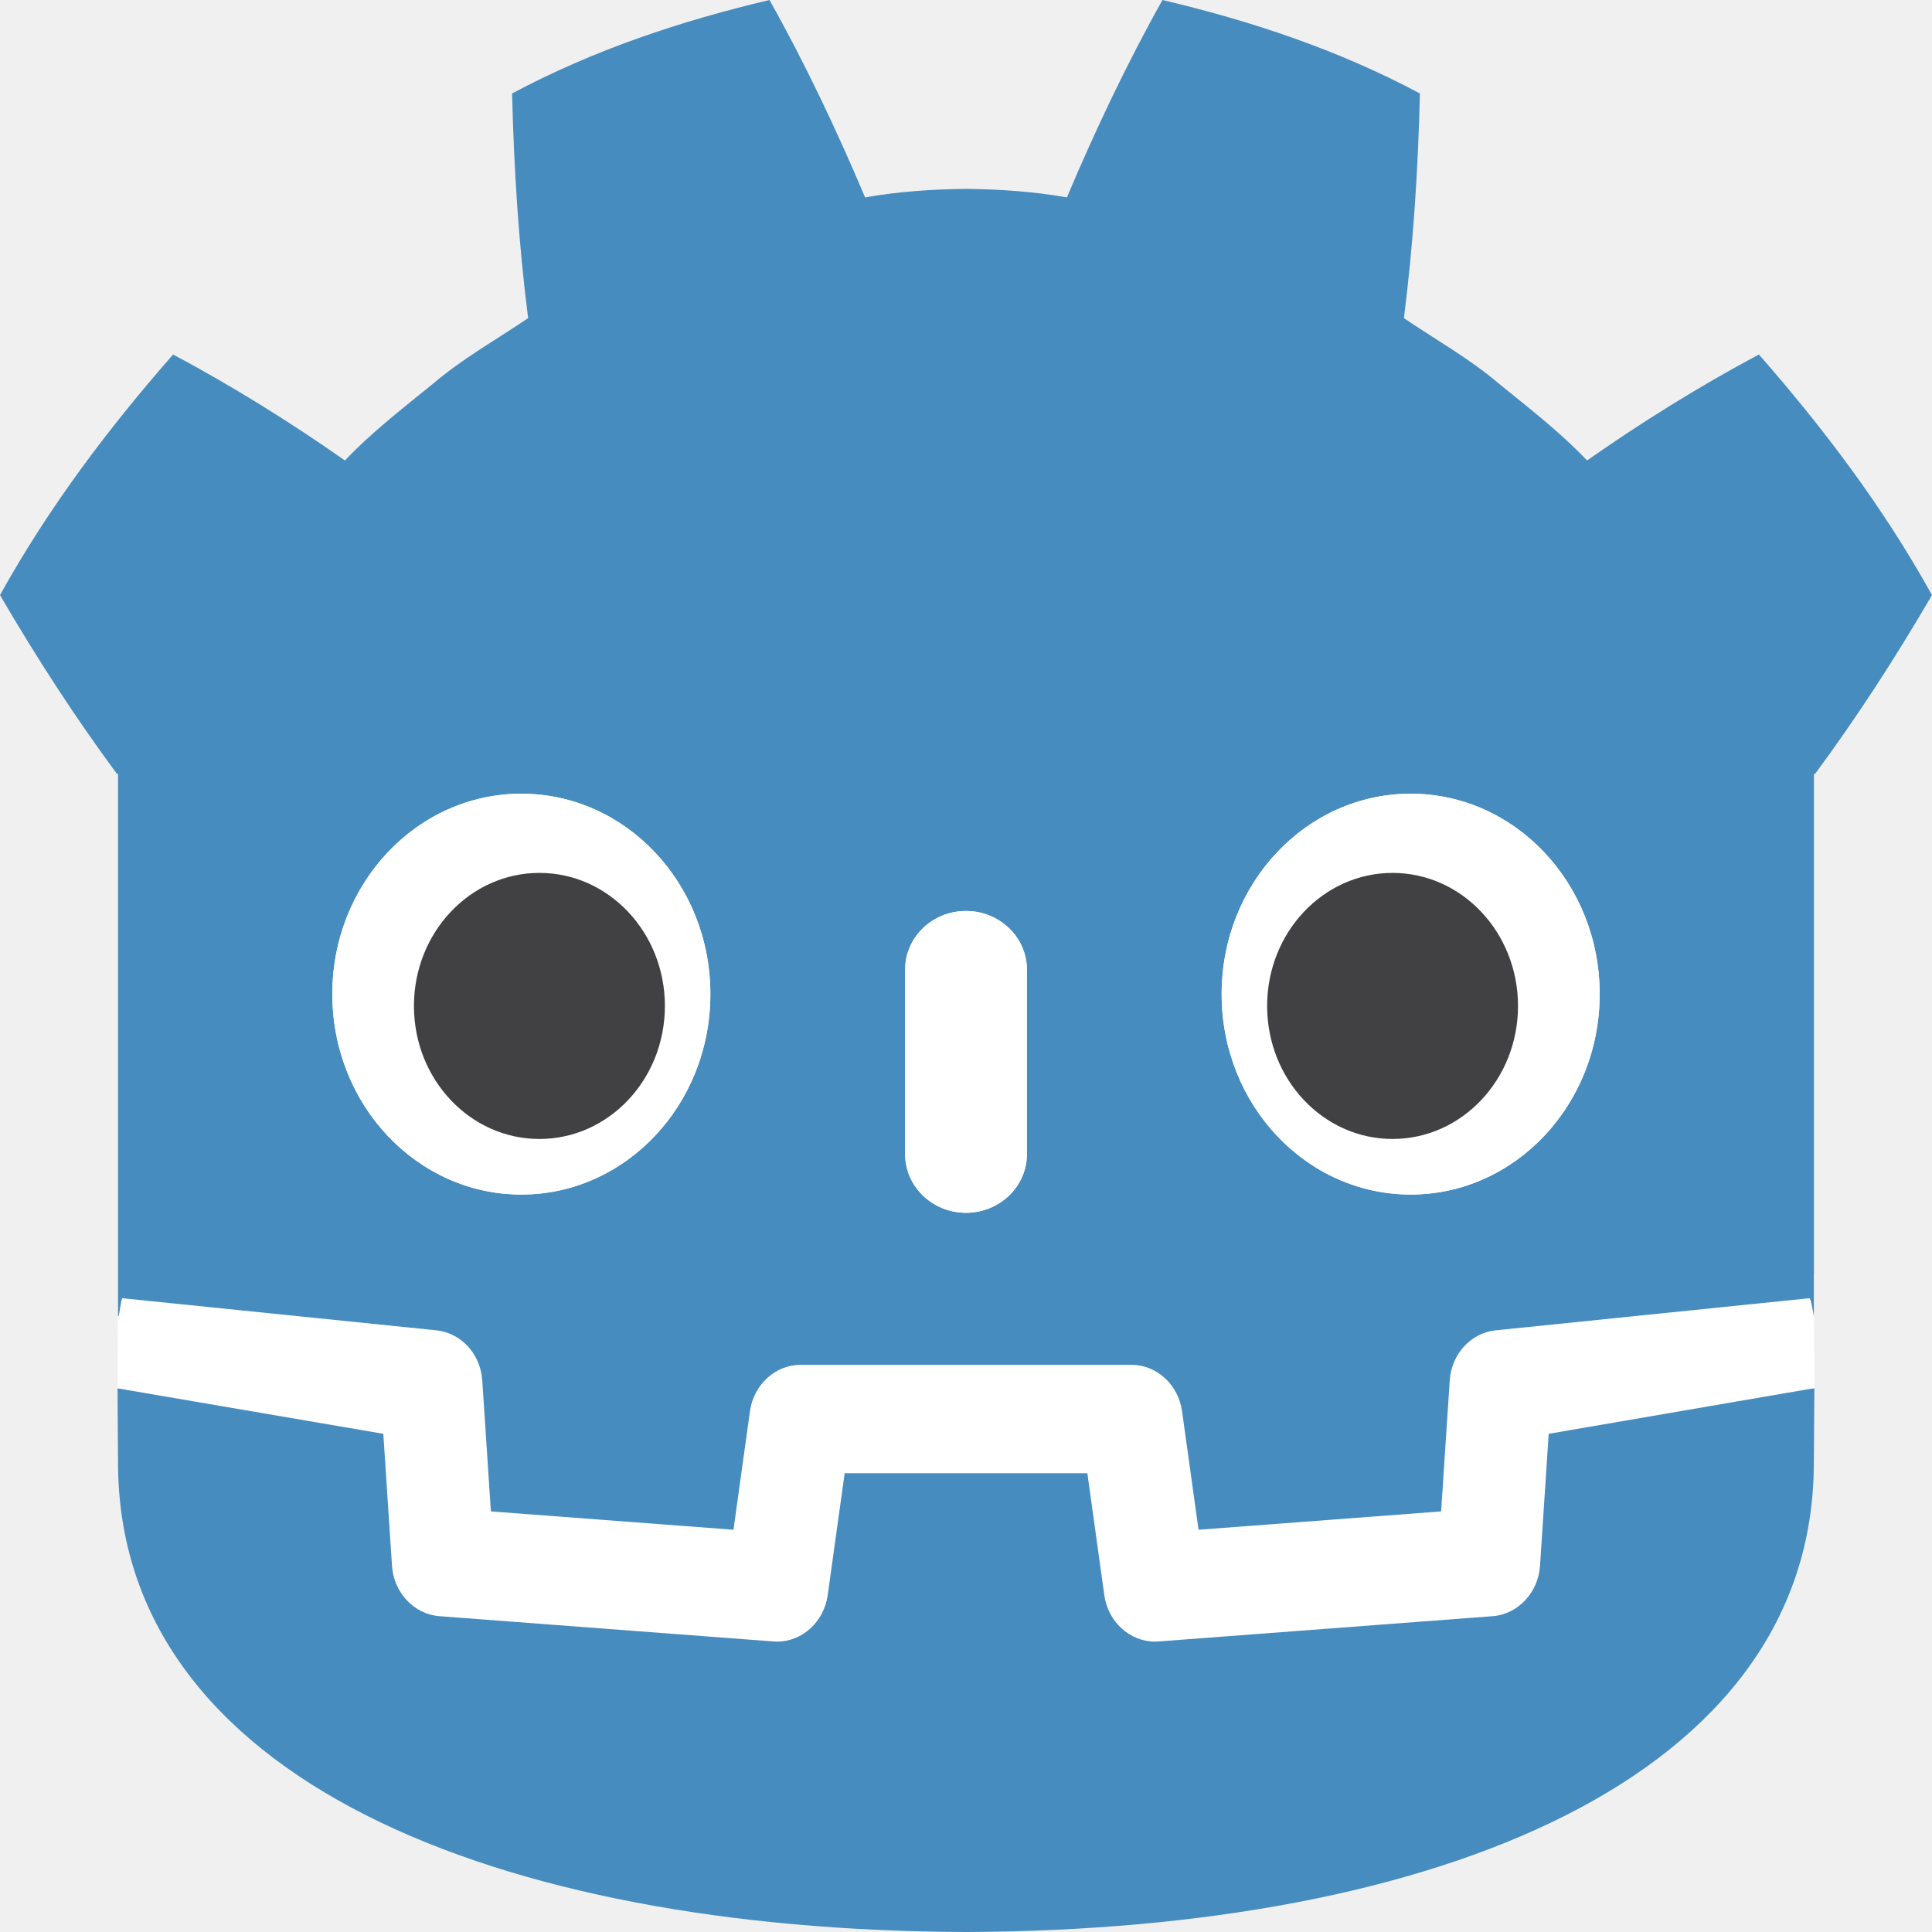
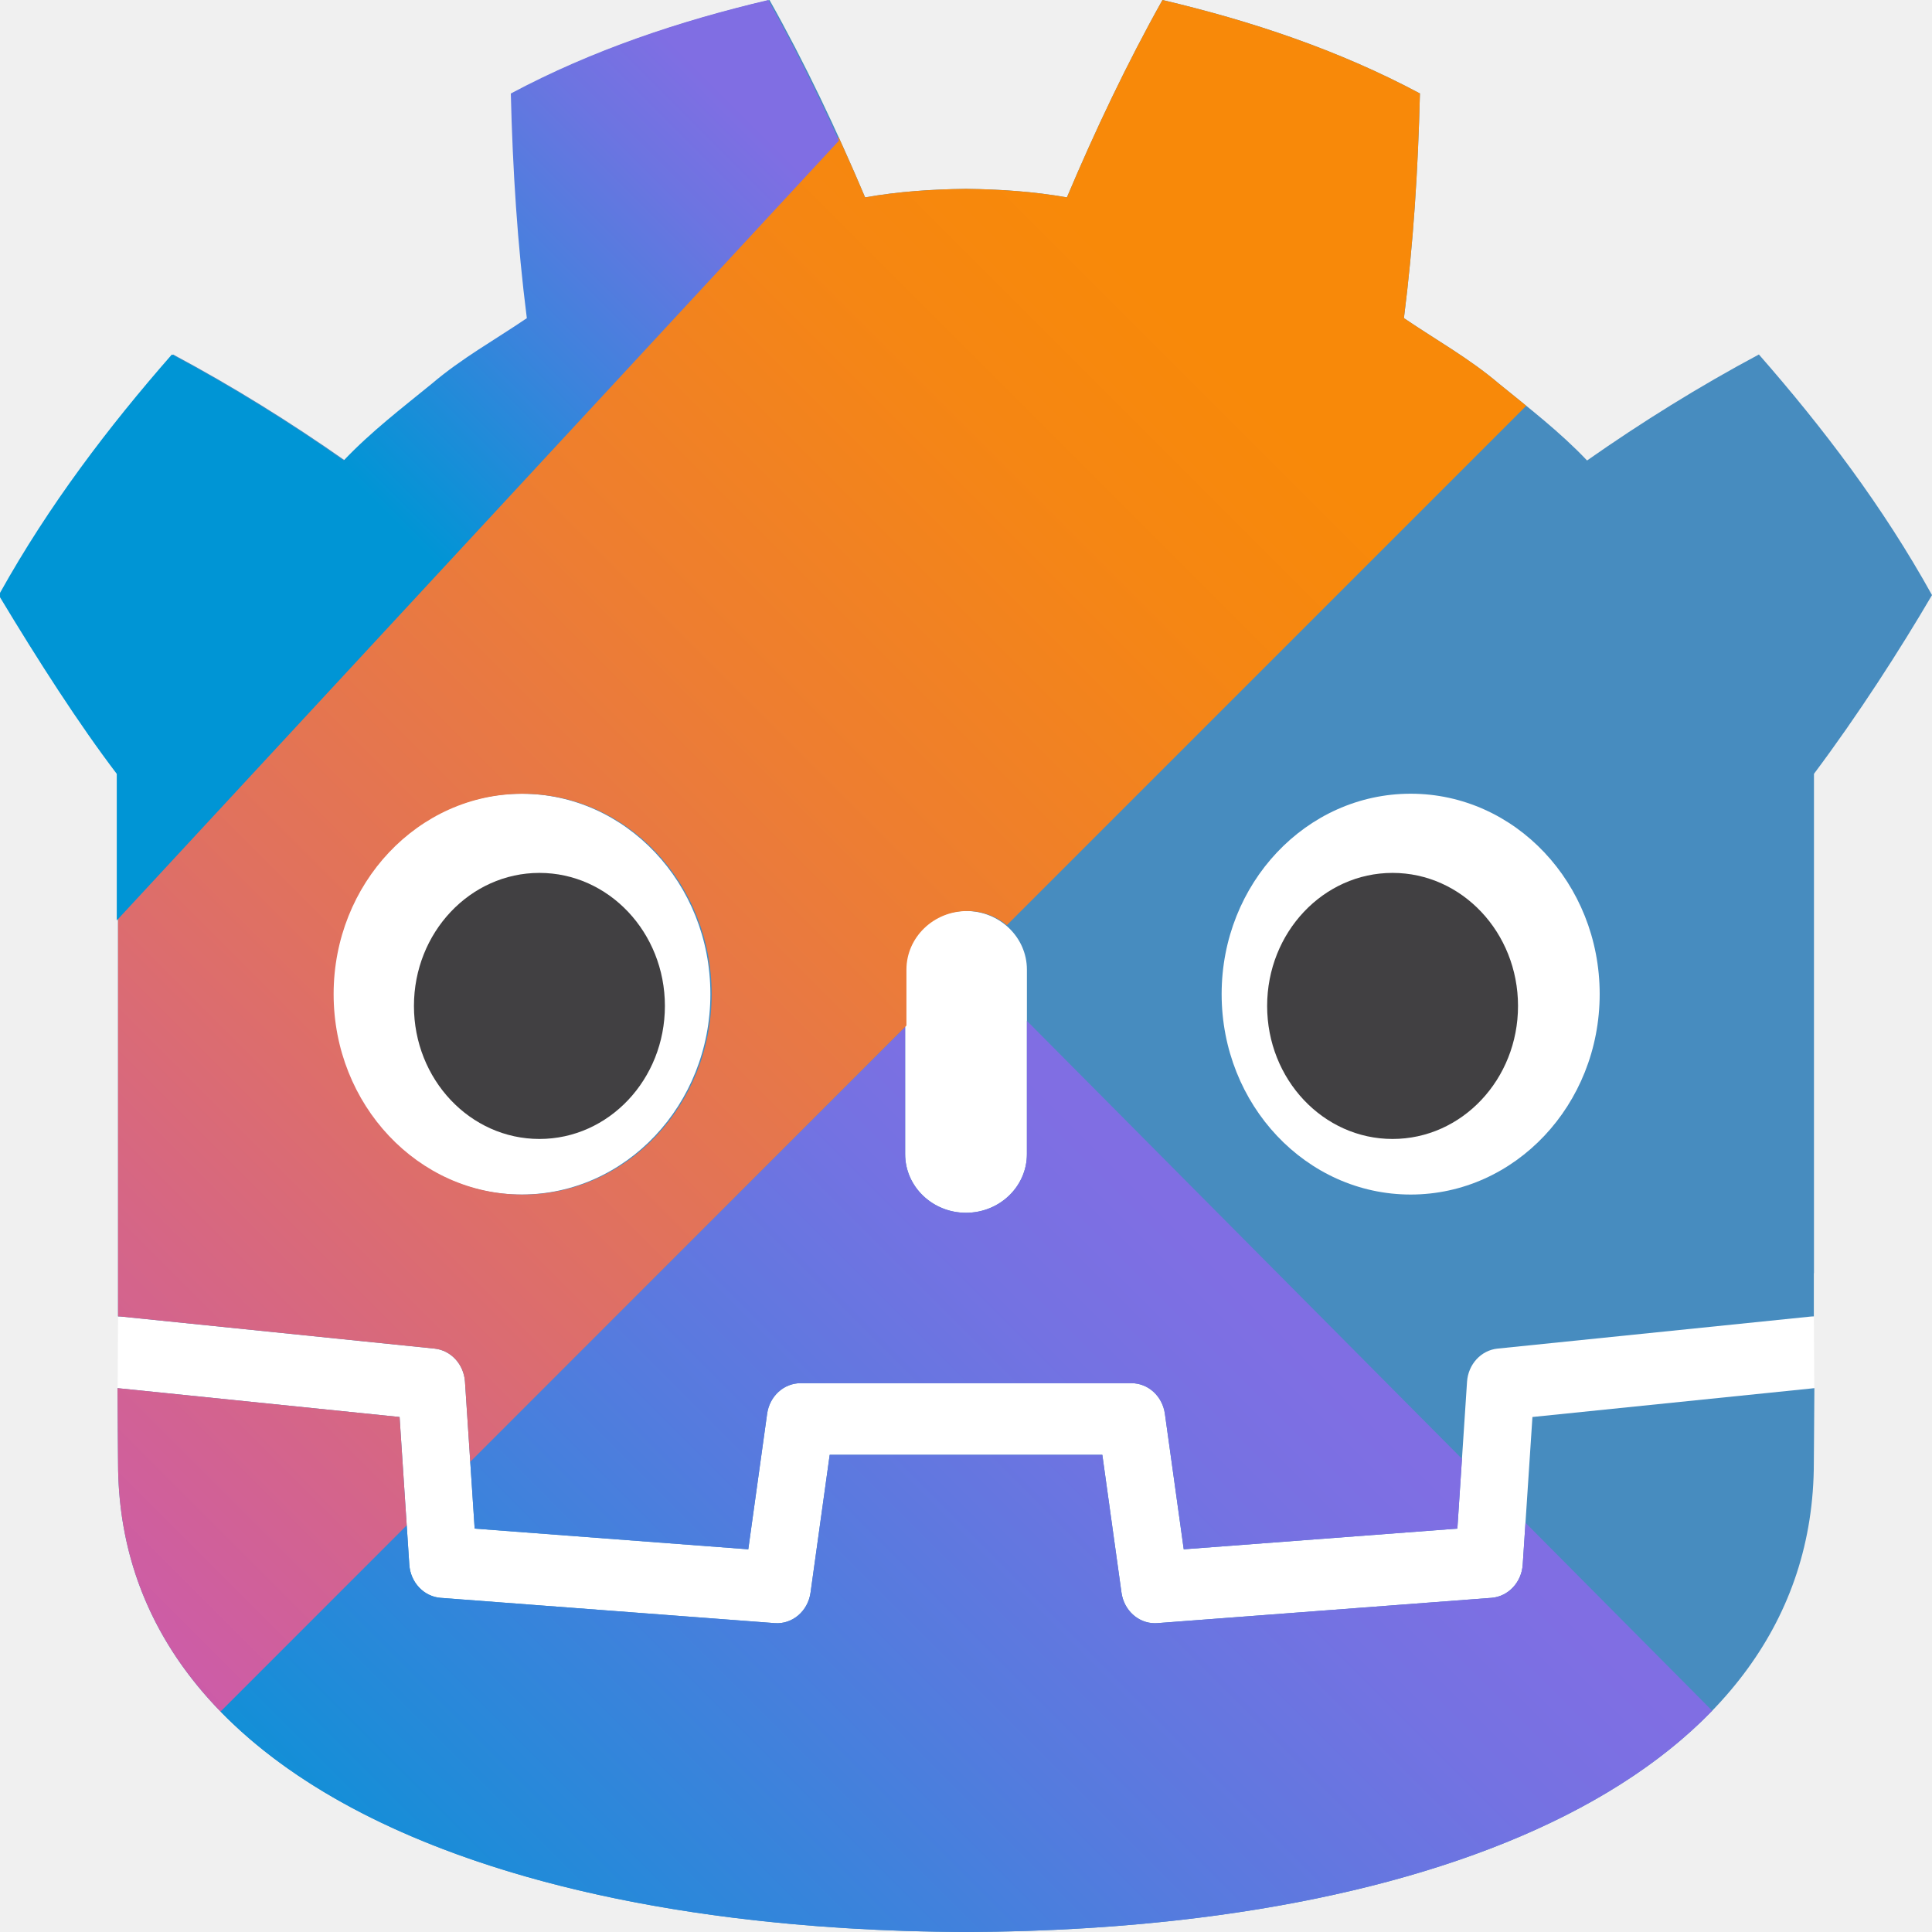
- <svg xmlns="http://www.w3.org/2000/svg" xmlns:xlink="http://www.w3.org/1999/xlink" height="16" viewBox="0 0 16 16" width="16" version="1.1" id="svg20">
-   <defs id="defs24">
-     <linearGradient id="a" gradientUnits="userSpaceOnUse" x1="2.039" x2="9.95" y1="11.659" y2="3.748">
-       <stop offset=".108" stop-color="#c757bc" id="stop2" />
-       <stop offset=".173" stop-color="#cd5ca9" id="stop4" />
-       <stop offset=".492" stop-color="#e8744f" id="stop6" />
-       <stop offset=".716" stop-color="#f88316" id="stop8" />
-       <stop offset=".823" stop-color="#ff8900" id="stop10" />
-     </linearGradient>
-     <linearGradient id="d" x1="6.184" x2="10.04" xlink:href="#b" y1="13.878" y2="10.022" />
-     <linearGradient id="b" gradientUnits="userSpaceOnUse">
-       <stop offset=".296" stop-color="#00afff" id="stop13" />
-       <stop offset=".694" stop-color="#5282ff" id="stop15" />
-       <stop offset="1" stop-color="#945dff" id="stop17" />
-     </linearGradient>
-     <linearGradient id="c" x1="3.369" x2="6.073" xlink:href="#b" y1="6.189" y2="3.484" />
-     <clipPath clipPathUnits="userSpaceOnUse" id="clipPath930">
-       <g stroke-width="0.32" transform="matrix(0.0097152,0,0,0.00971635,3.003658,2.13677)" id="g948">
-         <path d="m 0,0 c 0,0 -0.325,1.994 -0.515,1.976 l -36.182,-3.491 c -2.879,-0.278 -5.115,-2.574 -5.317,-5.459 l -0.994,-14.247 -27.992,-1.997 -1.904,12.912 c -0.424,2.872 -2.932,5.037 -5.835,5.037 h -38.188 c -2.902,0 -5.41,-2.165 -5.834,-5.037 l -1.905,-12.912 -27.992,1.997 -0.994,14.247 c -0.202,2.886 -2.438,5.182 -5.317,5.46 l -36.2,3.49 c -0.187,0.018 -0.324,-1.978 -0.511,-1.978 l -0.049,-7.83 30.658,-4.944 1.004,-14.374 c 0.203,-2.91 2.551,-5.263 5.463,-5.472 l 38.551,-2.75 c 0.146,-0.01 0.29,-0.016 0.434,-0.016 2.897,0 5.401,2.166 5.825,5.038 l 1.959,13.286 h 28.005 l 1.959,-13.286 c 0.423,-2.871 2.93,-5.037 5.831,-5.037 0.142,0 0.284,0.005 0.423,0.015 l 38.556,2.75 c 2.911,0.209 5.26,2.562 5.463,5.472 l 1.003,14.374 30.645,4.966 z" fill="#ffffff" transform="matrix(4.1626,0,0,-4.1626,919.24,771.67)" id="path932" />
-         <path d="m 0,0 v -59.041 c 0.108,-0.001 0.216,-0.005 0.323,-0.015 l 36.196,-3.49 c 1.896,-0.183 3.382,-1.709 3.514,-3.609 l 1.116,-15.978 31.574,-2.253 2.175,14.747 c 0.282,1.912 1.922,3.329 3.856,3.329 h 38.188 c 1.933,0 3.573,-1.417 3.855,-3.329 l 2.175,-14.747 31.575,2.253 1.115,15.978 c 0.133,1.9 1.618,3.425 3.514,3.609 l 36.182,3.49 c 0.107,0.01 0.214,0.014 0.322,0.015 v 4.711 l 0.015,0.005 V 0 h 0.134 c 4.795,6.12 9.232,12.569 13.487,19.449 -5.651,9.62 -12.575,18.217 -19.976,26.182 -6.864,-3.455 -13.531,-7.369 -19.828,-11.534 -3.151,3.132 -6.7,5.694 -10.186,8.372 -3.425,2.751 -7.285,4.768 -10.946,7.118 1.09,8.117 1.629,16.108 1.846,24.448 -9.446,4.754 -19.519,7.906 -29.708,10.17 -4.068,-6.837 -7.788,-14.241 -11.028,-21.479 -3.842,0.642 -7.702,0.88 -11.567,0.926 v 0.006 c -0.027,0 -0.052,-0.006 -0.075,-0.006 -0.024,0 -0.049,0.006 -0.073,0.006 V 63.652 C 93.903,63.606 90.046,63.368 86.203,62.726 82.965,69.964 79.247,77.368 75.173,84.205 64.989,81.941 54.915,78.789 45.47,74.035 45.686,65.695 46.225,57.704 47.318,49.587 43.65,47.237 39.795,45.22 36.369,42.469 32.888,39.791 29.333,37.229 26.181,34.097 19.884,38.262 13.219,42.176 6.353,45.631 -1.048,37.666 -7.968,29.069 -13.621,19.449 -9.368,12.569 -4.928,6.12 -0.134,0 Z" fill="#478cbf" transform="matrix(4.1626,0,0,-4.1626,104.7,525.91)" id="path934" />
-         <path d="m 0,0 -1.121,-16.063 c -0.135,-1.936 -1.675,-3.477 -3.611,-3.616 l -38.555,-2.751 c -0.094,-0.007 -0.188,-0.01 -0.281,-0.01 -1.916,0 -3.569,1.406 -3.852,3.33 l -2.211,14.994 H -81.09 l -2.211,-14.994 c -0.297,-2.018 -2.101,-3.469 -4.133,-3.32 l -38.555,2.751 c -1.936,0.139 -3.476,1.68 -3.611,3.616 L -130.721,0 -163.268,3.138 c 0.015,-3.498 0.06,-7.33 0.06,-8.093 0,-34.374 43.605,-50.896 97.781,-51.086 h 0.133 c 54.176,0.19 97.766,16.712 97.766,51.086 0,0.777 0.047,4.593 0.063,8.093 z" fill="#478cbf" transform="matrix(4.1626,0,0,-4.1626,784.07,817.24)" id="path936" />
-         <path d="m 0,0 c 0,-12.052 -9.765,-21.815 -21.813,-21.815 -12.042,0 -21.81,9.763 -21.81,21.815 0,12.044 9.768,21.802 21.81,21.802 C -9.765,21.802 0,12.044 0,0" fill="#ffffff" transform="matrix(4.1626,0,0,-4.1626,389.21,625.67)" id="path938" />
-         <path d="m 0,0 c 0,-7.994 -6.479,-14.473 -14.479,-14.473 -7.996,0 -14.479,6.479 -14.479,14.473 0,7.994 6.483,14.479 14.479,14.479 C -6.479,14.479 0,7.994 0,0" fill="#414042" transform="matrix(4.1626,0,0,-4.1626,367.37,631.06)" id="path940" />
-         <path d="m 0,0 c -3.878,0 -7.021,2.858 -7.021,6.381 v 20.081 c 0,3.52 3.143,6.381 7.021,6.381 3.878,0 7.028,-2.861 7.028,-6.381 V 6.381 C 7.028,2.858 3.878,0 0,0" fill="#ffffff" transform="matrix(4.1626,0,0,-4.1626,511.99,724.74)" id="path942" />
-         <path d="m 0,0 c 0,-12.052 9.765,-21.815 21.815,-21.815 12.041,0 21.808,9.763 21.808,21.815 0,12.044 -9.767,21.802 -21.808,21.802 C 9.765,21.802 0,12.044 0,0" fill="#ffffff" transform="matrix(4.1626,0,0,-4.1626,634.79,625.67)" id="path944" />
-         <path d="m 0,0 c 0,-7.994 6.477,-14.473 14.471,-14.473 8.002,0 14.479,6.479 14.479,14.473 0,7.994 -6.477,14.479 -14.479,14.479 C 6.477,14.479 0,7.994 0,0" fill="#414042" transform="matrix(4.1626,0,0,-4.1626,656.64,631.06)" id="path946" />
-       </g>
-     </clipPath>
+ <svg xmlns="http://www.w3.org/2000/svg" xmlns:xlink="http://www.w3.org/1999/xlink" height="16" width="16" version="1.1" id="svg18">
+   <defs id="defs22">
+     <linearGradient xlink:href="#SVGID_2_" id="linearGradient106" gradientUnits="userSpaceOnUse" gradientTransform="matrix(15.46667,0,0,-14.58542,48,966.5854)" x1="-10.102" y1="5.836" x2="45.731" y2="61.669" />
+     <linearGradient xlink:href="#SVGID_2_" id="linearGradient175" gradientUnits="userSpaceOnUse" gradientTransform="matrix(15.46667,0,0,-14.58541,48,966.5854)" x1="-10.102" y1="5.836" x2="45.731" y2="61.669" />
+     <linearGradient xlink:href="#SVGID_1_" id="linearGradient249" gradientUnits="userSpaceOnUse" gradientTransform="matrix(15.46667,0,0,-14.58542,48,966.5854)" x1="4.209" y1="48.941" x2="20.673" y2="65.405" />
+     <linearGradient xlink:href="#XMLID_3_" id="linearGradient317" gradientUnits="userSpaceOnUse" gradientTransform="matrix(15.46667,0,0,-14.58542,48,966.5854)" x1="15.959" y1="-13.014" x2="44.307" y2="15.333" />
+     <linearGradient xlink:href="#XMLID_3_" id="linearGradient387" gradientUnits="userSpaceOnUse" gradientTransform="matrix(15.46667,0,0,-14.58542,48,966.5854)" x1="15.959" y1="-13.014" x2="44.307" y2="15.333" />
  </defs>
-   <g stroke-width="0.32" transform="matrix(0.017241,0,0,0.017241,-27.28893,-3.106458)" id="g18-3">
-     <g id="g968" transform="matrix(1.000025,0,0,1.060451,-0.03884266,-10.89196)">
-       <g stroke-width="0.32" transform="translate(1534.792,4.780251)" id="g18">
-         <path d="m 0,0 c 0,0 -0.325,1.994 -0.515,1.976 l -36.182,-3.491 c -2.879,-0.278 -5.115,-2.574 -5.317,-5.459 l -0.994,-14.247 -27.992,-1.997 -1.904,12.912 c -0.424,2.872 -2.932,5.037 -5.835,5.037 h -38.188 c -2.902,0 -5.41,-2.165 -5.834,-5.037 l -1.905,-12.912 -27.992,1.997 -0.994,14.247 c -0.202,2.886 -2.438,5.182 -5.317,5.46 l -36.2,3.49 c -0.187,0.018 -0.324,-1.978 -0.511,-1.978 l -0.049,-7.83 30.658,-4.944 1.004,-14.374 c 0.203,-2.91 2.551,-5.263 5.463,-5.472 l 38.551,-2.75 c 0.146,-0.01 0.29,-0.016 0.434,-0.016 2.897,0 5.401,2.166 5.825,5.038 l 1.959,13.286 h 28.005 l 1.959,-13.286 c 0.423,-2.871 2.93,-5.037 5.831,-5.037 0.142,0 0.284,0.005 0.423,0.015 l 38.556,2.75 c 2.911,0.209 5.26,2.562 5.463,5.472 l 1.003,14.374 30.645,4.966 z" fill="#ffffff" transform="matrix(4.1626,0,0,-4.1626,919.24,771.67)" id="path2" />
-         <path d="m 0,0 v -59.041 c 0.108,-0.001 0.216,-0.005 0.323,-0.015 l 36.196,-3.49 c 1.896,-0.183 3.382,-1.709 3.514,-3.609 l 1.116,-15.978 31.574,-2.253 2.175,14.747 c 0.282,1.912 1.922,3.329 3.856,3.329 h 38.188 c 1.933,0 3.573,-1.417 3.855,-3.329 l 2.175,-14.747 31.575,2.253 1.115,15.978 c 0.133,1.9 1.618,3.425 3.514,3.609 l 36.182,3.49 c 0.107,0.01 0.214,0.014 0.322,0.015 v 4.711 l 0.015,0.005 V 0 h 0.134 c 4.795,6.12 9.232,12.569 13.487,19.449 -5.651,9.62 -12.575,18.217 -19.976,26.182 -6.864,-3.455 -13.531,-7.369 -19.828,-11.534 -3.151,3.132 -6.7,5.694 -10.186,8.372 -3.425,2.751 -7.285,4.768 -10.946,7.118 1.09,8.117 1.629,16.108 1.846,24.448 -9.446,4.754 -19.519,7.906 -29.708,10.17 -4.068,-6.837 -7.788,-14.241 -11.028,-21.479 -3.842,0.642 -7.702,0.88 -11.567,0.926 v 0.006 c -0.027,0 -0.052,-0.006 -0.075,-0.006 -0.024,0 -0.049,0.006 -0.073,0.006 V 63.652 C 93.903,63.606 90.046,63.368 86.203,62.726 82.965,69.964 79.247,77.368 75.173,84.205 64.989,81.941 54.915,78.789 45.47,74.035 45.686,65.695 46.225,57.704 47.318,49.587 43.65,47.237 39.795,45.22 36.369,42.469 32.888,39.791 29.333,37.229 26.181,34.097 19.884,38.262 13.219,42.176 6.353,45.631 -1.048,37.666 -7.968,29.069 -13.621,19.449 -9.368,12.569 -4.928,6.12 -0.134,0 Z" fill="#478cbf" transform="matrix(4.1626,0,0,-4.1626,104.7,525.91)" id="path4" />
-         <path d="m 0,0 -1.121,-16.063 c -0.135,-1.936 -1.675,-3.477 -3.611,-3.616 l -38.555,-2.751 c -0.094,-0.007 -0.188,-0.01 -0.281,-0.01 -1.916,0 -3.569,1.406 -3.852,3.33 l -2.211,14.994 H -81.09 l -2.211,-14.994 c -0.297,-2.018 -2.101,-3.469 -4.133,-3.32 l -38.555,2.751 c -1.936,0.139 -3.476,1.68 -3.611,3.616 L -130.721,0 -163.268,3.138 c 0.015,-3.498 0.06,-7.33 0.06,-8.093 0,-34.374 43.605,-50.896 97.781,-51.086 h 0.133 c 54.176,0.19 97.766,16.712 97.766,51.086 0,0.777 0.047,4.593 0.063,8.093 z" fill="#478cbf" transform="matrix(4.1626,0,0,-4.1626,784.07,817.24)" id="path6" />
-         <path d="m 0,0 c 0,-12.052 -9.765,-21.815 -21.813,-21.815 -12.042,0 -21.81,9.763 -21.81,21.815 0,12.044 9.768,21.802 21.81,21.802 C -9.765,21.802 0,12.044 0,0" fill="#ffffff" transform="matrix(4.1626,0,0,-4.1626,389.21,625.67)" id="path8" />
-         <path d="m 0,0 c 0,-7.994 -6.479,-14.473 -14.479,-14.473 -7.996,0 -14.479,6.479 -14.479,14.473 0,7.994 6.483,14.479 14.479,14.479 C -6.479,14.479 0,7.994 0,0" fill="#414042" transform="matrix(4.1626,0,0,-4.1626,367.37,631.06)" id="path10" />
-         <path d="m 0,0 c -3.878,0 -7.021,2.858 -7.021,6.381 v 20.081 c 0,3.52 3.143,6.381 7.021,6.381 3.878,0 7.028,-2.861 7.028,-6.381 V 6.381 C 7.028,2.858 3.878,0 0,0" fill="#ffffff" transform="matrix(4.1626,0,0,-4.1626,511.99,724.74)" id="path12" />
-         <path d="m 0,0 c 0,-12.052 9.765,-21.815 21.815,-21.815 12.041,0 21.808,9.763 21.808,21.815 0,12.044 -9.767,21.802 -21.808,21.802 C 9.765,21.802 0,12.044 0,0" fill="#ffffff" transform="matrix(4.1626,0,0,-4.1626,634.79,625.67)" id="path14" />
-         <path d="m 0,0 c 0,-7.994 6.477,-14.473 14.471,-14.473 8.002,0 14.479,6.479 14.479,14.473 0,7.994 -6.477,14.479 -14.479,14.479 C 6.477,14.479 0,7.994 0,0" fill="#414042" transform="matrix(4.1626,0,0,-4.1626,656.64,631.06)" id="path16" />
-       </g>
-       <g id="g937" transform="translate(1534.792,4.780401)">
-         <g transform="matrix(102.9315,0,0,102.9194,-309.1708,-219.9153)" id="g28" clip-path="url(#clipPath930)">
-           <path d="M 7.74,3.843 3.47,8.33 v 4.013 l 4.262,-4.27 4.24,-4.232 z" fill="url(#a)" id="path22" style="fill:url(#a)" />
-           <path d="m 3.47,12.344 4.262,-4.27 4.24,4.27 z" fill="url(#d)" id="path24" style="fill:url(#d)" />
-           <path d="M 3.47,3.843 H 7.74 L 3.47,8.33 Z" fill="url(#c)" id="path26" style="fill:url(#c)" />
-         </g>
-         <path d="m 0,0 c 0,0 -0.325,1.994 -0.515,1.976 l -36.182,-3.491 c -2.879,-0.278 -5.115,-2.574 -5.317,-5.459 l -0.994,-14.247 -27.992,-1.997 -1.904,12.912 c -0.424,2.872 -2.932,5.037 -5.835,5.037 h -38.188 c -2.902,0 -5.41,-2.165 -5.834,-5.037 l -1.905,-12.912 -27.992,1.997 -0.994,14.247 c -0.202,2.886 -2.438,5.182 -5.317,5.46 l -36.2,3.49 c -0.187,0.018 -0.324,-1.978 -0.511,-1.978 l -0.049,-7.83 30.658,-4.944 1.004,-14.374 c 0.203,-2.91 2.551,-5.263 5.463,-5.472 l 38.551,-2.75 c 0.146,-0.01 0.29,-0.016 0.434,-0.016 2.897,0 5.401,2.166 5.825,5.038 l 1.959,13.286 h 28.005 l 1.959,-13.286 c 0.423,-2.871 2.93,-5.037 5.831,-5.037 0.142,0 0.284,0.005 0.423,0.015 l 38.556,2.75 c 2.911,0.209 5.26,2.562 5.463,5.472 l 1.003,14.374 30.645,4.966 z" fill="#ffffff" transform="matrix(4.1626,0,0,-4.1626,919.24,771.67)" id="path2-6" />
-         <path d="m 0,0 c 0,-12.052 -9.765,-21.815 -21.813,-21.815 -12.042,0 -21.81,9.763 -21.81,21.815 0,12.044 9.768,21.802 21.81,21.802 C -9.765,21.802 0,12.044 0,0" fill="#ffffff" transform="matrix(4.1626,0,0,-4.1626,389.21,625.67)" id="path8-3" />
-         <path d="m 0,0 c 0,-7.994 -6.479,-14.473 -14.479,-14.473 -7.996,0 -14.479,6.479 -14.479,14.473 0,7.994 6.483,14.479 14.479,14.479 C -6.479,14.479 0,7.994 0,0" fill="#414042" transform="matrix(4.1626,0,0,-4.1626,367.37,631.06)" id="path10-5" />
-         <path d="m 0,0 c -3.878,0 -7.021,2.858 -7.021,6.381 v 20.081 c 0,3.52 3.143,6.381 7.021,6.381 3.878,0 7.028,-2.861 7.028,-6.381 V 6.381 C 7.028,2.858 3.878,0 0,0" fill="#ffffff" transform="matrix(4.1626,0,0,-4.1626,511.99,724.74)" id="path12-6" />
-         <path d="m 0,0 c 0,-12.052 9.765,-21.815 21.815,-21.815 12.041,0 21.808,9.763 21.808,21.815 0,12.044 -9.767,21.802 -21.808,21.802 C 9.765,21.802 0,12.044 0,0" fill="#ffffff" transform="matrix(4.1626,0,0,-4.1626,634.79,625.67)" id="path14-2" />
-         <path d="m 0,0 c 0,-7.994 6.477,-14.473 14.471,-14.473 8.002,0 14.479,6.479 14.479,14.473 0,7.994 -6.477,14.479 -14.479,14.479 C 6.477,14.479 0,7.994 0,0" fill="#414042" transform="matrix(4.1626,0,0,-4.1626,656.64,631.06)" id="path16-9" />
-       </g>
+   <g id="g599" transform="matrix(0.01724136,0,0,0.01828309,-0.8275011,-1.405503)">
+     <g id="g431" transform="translate(8.1679061e-4,-1.18481e-4)">
+       <path d="m 0,0 c 0,0 -0.325,1.994 -0.515,1.976 l -36.182,-3.491 c -2.879,-0.278 -5.115,-2.574 -5.317,-5.459 l -0.994,-14.247 -27.992,-1.997 -1.904,12.912 c -0.424,2.872 -2.932,5.037 -5.835,5.037 h -38.188 c -2.902,0 -5.41,-2.165 -5.834,-5.037 l -1.905,-12.912 -27.992,1.997 -0.994,14.247 c -0.202,2.886 -2.438,5.182 -5.317,5.46 l -36.2,3.49 c -0.187,0.018 -0.324,-1.978 -0.511,-1.978 l -0.049,-7.83 30.658,-4.944 1.004,-14.374 c 0.203,-2.91 2.551,-5.263 5.463,-5.472 l 38.551,-2.75 c 0.146,-0.01 0.29,-0.016 0.434,-0.016 2.897,0 5.401,2.166 5.825,5.038 l 1.959,13.286 h 28.005 l 1.959,-13.286 c 0.423,-2.871 2.93,-5.037 5.831,-5.037 0.142,0 0.284,0.005 0.423,0.015 l 38.556,2.75 c 2.911,0.209 5.26,2.562 5.463,5.472 l 1.003,14.374 30.645,4.966 z" fill="#ffffff" transform="matrix(4.162611,0,0,-4.162611,919.2406,673.1521)" id="path415" />
+       <path d="m 0,0 v -47.514 -6.035 -5.492 c 0.108,-0.001 0.216,-0.005 0.323,-0.015 l 36.196,-3.49 c 1.896,-0.183 3.382,-1.709 3.514,-3.609 l 1.116,-15.978 31.574,-2.253 2.175,14.747 c 0.282,1.912 1.922,3.329 3.856,3.329 h 38.188 c 1.933,0 3.573,-1.417 3.855,-3.329 l 2.175,-14.747 31.575,2.253 1.115,15.978 c 0.133,1.9 1.618,3.425 3.514,3.609 l 36.182,3.49 c 0.107,0.01 0.214,0.014 0.322,0.015 v 4.711 l 0.015,0.005 V 0 c 5.097,6.416 9.923,13.494 13.621,19.449 -5.651,9.62 -12.575,18.217 -19.976,26.182 -6.864,-3.455 -13.531,-7.369 -19.828,-11.534 -3.151,3.132 -6.7,5.694 -10.186,8.372 -3.425,2.751 -7.285,4.768 -10.946,7.118 1.09,8.117 1.629,16.108 1.846,24.448 -9.446,4.754 -19.519,7.906 -29.708,10.17 -4.068,-6.837 -7.788,-14.241 -11.028,-21.479 -3.842,0.642 -7.702,0.88 -11.567,0.926 v 0.006 c -0.027,0 -0.052,-0.006 -0.075,-0.006 -0.024,0 -0.049,0.006 -0.073,0.006 V 63.652 C 93.903,63.606 90.046,63.368 86.203,62.726 82.965,69.964 79.247,77.368 75.173,84.205 64.989,81.941 54.915,78.789 45.47,74.035 45.686,65.695 46.225,57.704 47.318,49.587 43.65,47.237 39.795,45.22 36.369,42.469 32.888,39.791 29.333,37.229 26.181,34.097 19.884,38.262 13.219,42.176 6.353,45.631 -1.048,37.666 -7.968,29.069 -13.621,19.449 -9.178,12.475 -4.413,5.466 0,0 Z" fill="#478cbf" id="path417" transform="matrix(4.162611,0,0,-4.162611,104.6989,427.3872)" />
+       <path d="m 0,0 -1.121,-16.063 c -0.135,-1.936 -1.675,-3.477 -3.611,-3.616 l -38.555,-2.751 c -0.094,-0.007 -0.188,-0.01 -0.281,-0.01 -1.916,0 -3.569,1.406 -3.852,3.33 l -2.211,14.994 H -81.09 l -2.211,-14.994 c -0.297,-2.018 -2.101,-3.469 -4.133,-3.32 l -38.555,2.751 c -1.936,0.139 -3.476,1.68 -3.611,3.616 L -130.721,0 -163.268,3.138 c 0.015,-3.498 0.06,-7.33 0.06,-8.093 0,-34.374 43.605,-50.896 97.781,-51.086 h 0.066 0.067 c 54.176,0.19 97.766,16.712 97.766,51.086 0,0.777 0.047,4.593 0.063,8.093 z" fill="#478cbf" transform="matrix(4.162611,0,0,-4.162611,784.0714,718.7231)" id="path419" />
+       <path d="m 0,0 c 0,-12.052 -9.765,-21.815 -21.813,-21.815 -12.042,0 -21.81,9.763 -21.81,21.815 0,12.044 9.768,21.802 21.81,21.802 C -9.765,21.802 0,12.044 0,0" fill="#ffffff" transform="matrix(4.162611,0,0,-4.162611,389.2148,527.1513)" id="path421" />
+       <path d="m 0,0 c 0,-7.994 -6.479,-14.473 -14.479,-14.473 -7.996,0 -14.479,6.479 -14.479,14.473 0,7.994 6.483,14.479 14.479,14.479 C -6.479,14.479 0,7.994 0,0" fill="#414042" transform="matrix(4.162611,0,0,-4.162611,367.3669,532.5371)" id="path423" />
+       <path d="m 0,0 c -3.878,0 -7.021,2.858 -7.021,6.381 v 20.081 c 0,3.52 3.143,6.381 7.021,6.381 3.878,0 7.028,-2.861 7.028,-6.381 V 6.381 C 7.028,2.858 3.878,0 0,0" fill="#ffffff" transform="matrix(4.162611,0,0,-4.162611,511.9934,626.2198)" id="path425" />
+       <path d="m 0,0 c 0,-12.052 9.765,-21.815 21.815,-21.815 12.041,0 21.808,9.763 21.808,21.815 0,12.044 -9.767,21.802 -21.808,21.802 C 9.765,21.802 0,12.044 0,0" fill="#ffffff" transform="matrix(4.162611,0,0,-4.162611,634.7871,527.1513)" id="path427" />
+       <path d="m 0,0 c 0,-7.994 6.477,-14.473 14.471,-14.473 8.002,0 14.479,6.479 14.479,14.473 0,7.994 -6.477,14.479 -14.479,14.479 C 6.477,14.479 0,7.994 0,0" fill="#414042" transform="matrix(4.162611,0,0,-4.162611,656.6406,532.5371)" id="path429" />
+     </g>
+     <g id="g64" transform="matrix(15.46667,0,0,14.58542,48,76.875)">
+       <path id="polygon285" style="fill:url(#linearGradient317);stroke-width:15.02" d="m 446.525,735.855 -9.203,62.414 c -1.236,8.4 -8.745,14.441 -17.203,13.82 L 259.629,800.639 c -8.059,-0.579 -14.469,-6.994 -15.031,-15.053 l -1.242,-17.811 -89.449,84.352 c 68.828,66.72 202.945,99.328 357.818,99.871 H 512 h 0.279 c 155.151,-0.544 289.441,-33.268 358.139,-100.23 l -89.688,-85.145 -1.324,18.963 c -0.562,8.059 -6.972,14.474 -15.031,15.053 l -160.49,11.451 c -0.391,0.029 -0.783,0.041 -1.17,0.041 -7.976,0 -14.855,-5.852 -16.033,-13.861 l -9.205,-62.414 z" transform="matrix(0.06465517,0,0,0.06856163,-3.103448,-5.270676)" />
+       <linearGradient id="XMLID_3_" gradientUnits="userSpaceOnUse" x1="15.959" y1="-13.014" x2="44.307" y2="15.333" gradientTransform="matrix(1,0,0,-1,0,61)">
+         <stop offset="9.677000e-02" style="stop-color:#0095D5" id="stop26" />
+         <stop offset="0.301" style="stop-color:#238AD9" id="stop28" />
+         <stop offset="0.621" style="stop-color:#557BDE" id="stop30" />
+         <stop offset="0.864" style="stop-color:#7472E2" id="stop32" />
+         <stop offset="1" style="stop-color:#806EE3" id="stop34" />
+       </linearGradient>
+       <linearGradient id="SVGID_1_" gradientUnits="userSpaceOnUse" x1="4.209" y1="48.941" x2="20.673" y2="65.405" gradientTransform="matrix(1,0,0,-1,0,61)">
+         <stop offset="0.118" style="stop-color:#0095D5" id="stop38" />
+         <stop offset="0.418" style="stop-color:#3C83DC" id="stop40" />
+         <stop offset="0.696" style="stop-color:#6D74E1" id="stop42" />
+         <stop offset="0.833" style="stop-color:#806EE3" id="stop44" />
+       </linearGradient>
+       <linearGradient id="SVGID_2_" gradientUnits="userSpaceOnUse" x1="-10.102" y1="5.836" x2="45.731" y2="61.669" gradientTransform="matrix(1,0,0,-1,0,61)">
+         <stop offset="0.107" style="stop-color:#C757BC" id="stop49" />
+         <stop offset="0.214" style="stop-color:#D0609A" id="stop51" />
+         <stop offset="0.425" style="stop-color:#E1725C" id="stop53" />
+         <stop offset="0.605" style="stop-color:#EE7E2F" id="stop55" />
+         <stop offset="0.743" style="stop-color:#F58613" id="stop57" />
+         <stop offset="0.823" style="stop-color:#F88909" id="stop59" />
+       </linearGradient>
+       <path id="polygon62" style="fill:url(#linearGradient106);stroke-width:15.02" d="m 104.451,705.66 c 0.062,14.561 0.248,30.513 0.248,33.689 0,44.82 17.812,82.347 49.205,112.779 l 89.451,-84.354 -3.424,-49.053 z" transform="matrix(0.06465517,0,0,0.06856163,-3.103448,-5.270676)" />
+       <path id="polygon355" style="fill:url(#linearGradient387);stroke-width:15.02" d="m 541.248,539.275 v 60.381 c 0,14.665 -13.111,26.562 -29.254,26.562 -16.143,0 -29.227,-11.898 -29.227,-26.562 v -57.652 l -208.895,196.994 2.113,30.275 131.43,9.379 9.055,-61.387 c 1.174,-7.959 8,-13.857 16.051,-13.857 h 158.963 c 8.046,0 14.873,5.899 16.047,13.857 l 9.053,61.387 131.434,-9.379 2.207,-31.609 z" transform="matrix(0.06465517,0,0,0.06856163,-3.103448,-5.270676)" />
+       <path id="polygon167" style="fill:url(#linearGradient175);stroke-width:15.02" d="m 606.369,76.875 c -16.933,28.46 -32.417,59.279 -45.904,89.408 -15.993,-2.672 -32.062,-3.664 -48.15,-3.855 v -0.025 c -0.112,0 -0.215,0.025 -0.311,0.025 -0.1,0 -0.205,-0.025 -0.305,-0.025 v 0.025 c -16.118,0.191 -32.173,1.183 -48.17,3.855 -4.036,-9.022 -8.272,-18.104 -12.652,-27.168 L 104.699,482.922 v 142.248 25.121 22.861 c 0.45,0.004 0.9,0.021 1.346,0.062 l 150.67,14.527 c 7.892,0.762 14.077,7.113 14.627,15.021 l 2.529,36.234 209.514,-197.576 V 516.092 c 0,-14.652 13.082,-26.561 29.225,-26.561 7.259,0 13.901,2.413 19.018,6.396 l 249.471,-235.254 c -4.385,-3.363 -8.795,-6.696 -13.186,-10.068 -14.257,-11.451 -30.325,-19.849 -45.564,-29.631 4.537,-33.788 6.78,-67.051 7.684,-101.768 C 690.711,99.418 648.782,86.299 606.369,76.875 Z M 299.031,436.422 c 50.151,0 90.801,40.619 90.801,90.754 0,50.168 -40.65,90.807 -90.801,90.807 -50.126,0 -90.785,-40.639 -90.785,-90.807 0,-50.134 40.659,-90.754 90.785,-90.754 z" transform="matrix(0.06465517,0,0,0.06856163,-3.103448,-5.270676)" />
+       <path id="polygon227" style="fill:url(#linearGradient249);stroke-width:15.02" d="m 417,76.898 c -42.392,9.424 -84.327,22.545 -123.643,42.334 0.899,34.716 3.144,67.98 7.693,101.768 -15.268,9.782 -31.315,18.178 -45.576,29.629 -14.49,11.147 -29.29,21.812 -42.41,34.85 C 186.852,268.141 159.11,251.849 130.529,237.467 99.987,270.337 71.419,305.8 48,345.428 v 1.982 c 18.319,28.712 37.916,57.499 56.084,80.002 v 66.383 L 450.967,140.596 C 440.526,118.901 429.152,97.292 417,76.898 Z" transform="matrix(0.06465517,0,0,0.06856163,-3.103448,-5.270676)" />
    </g>
  </g>
</svg>
